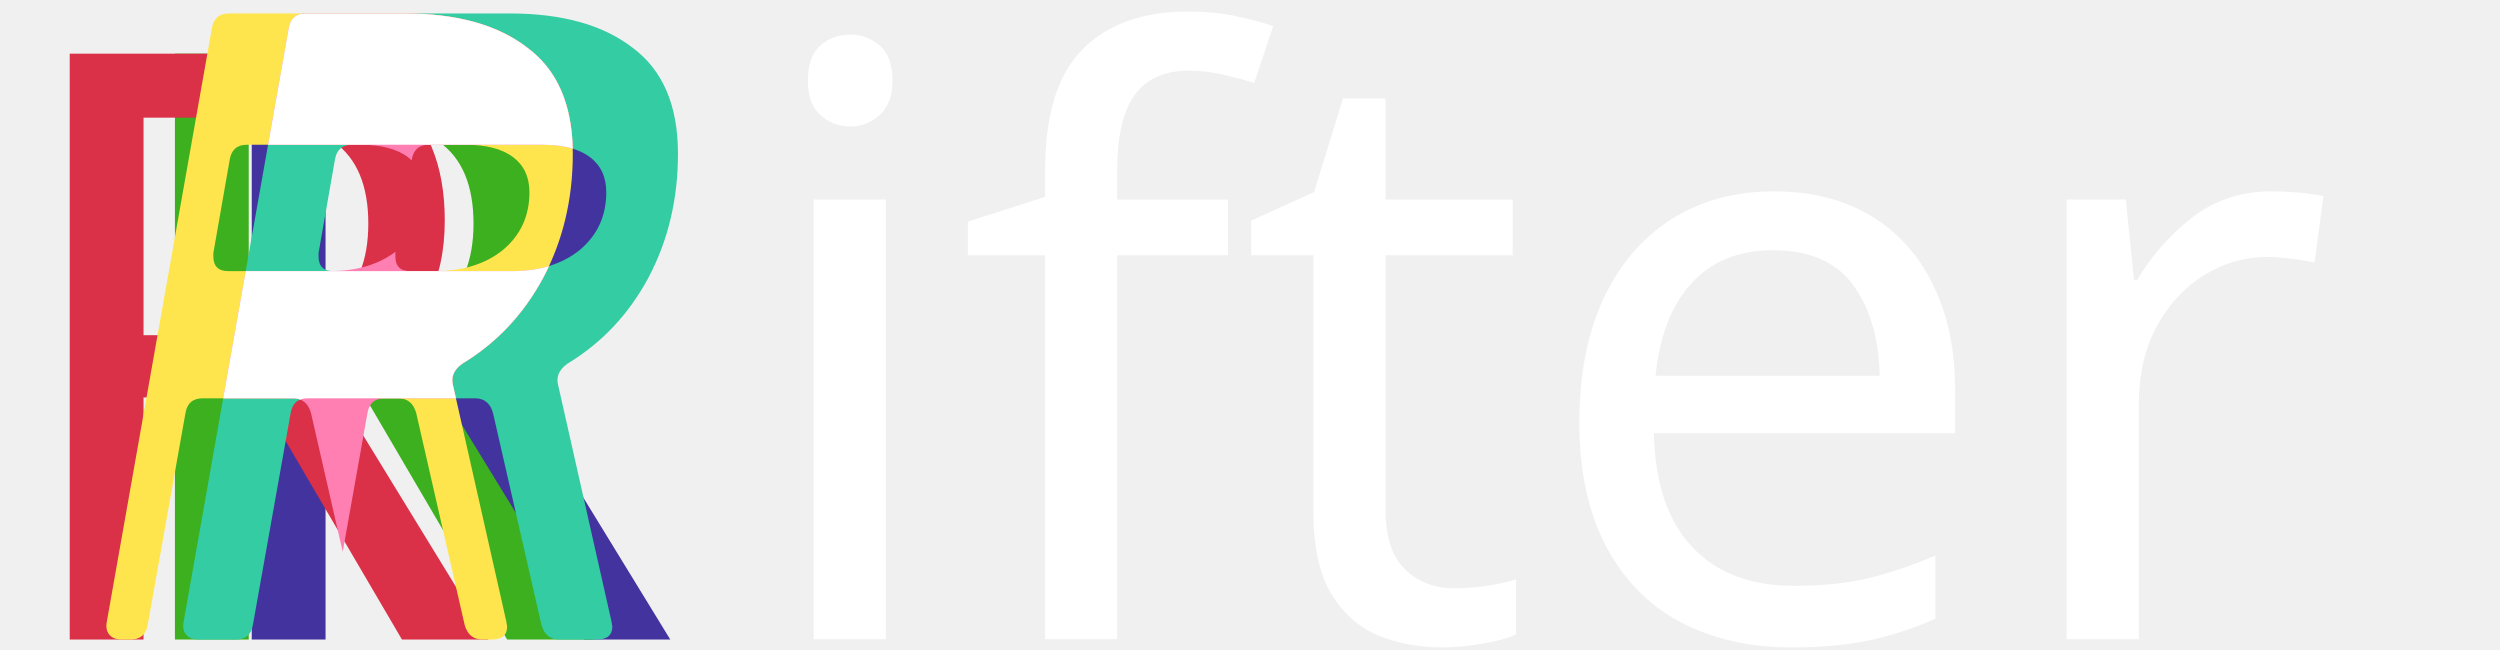
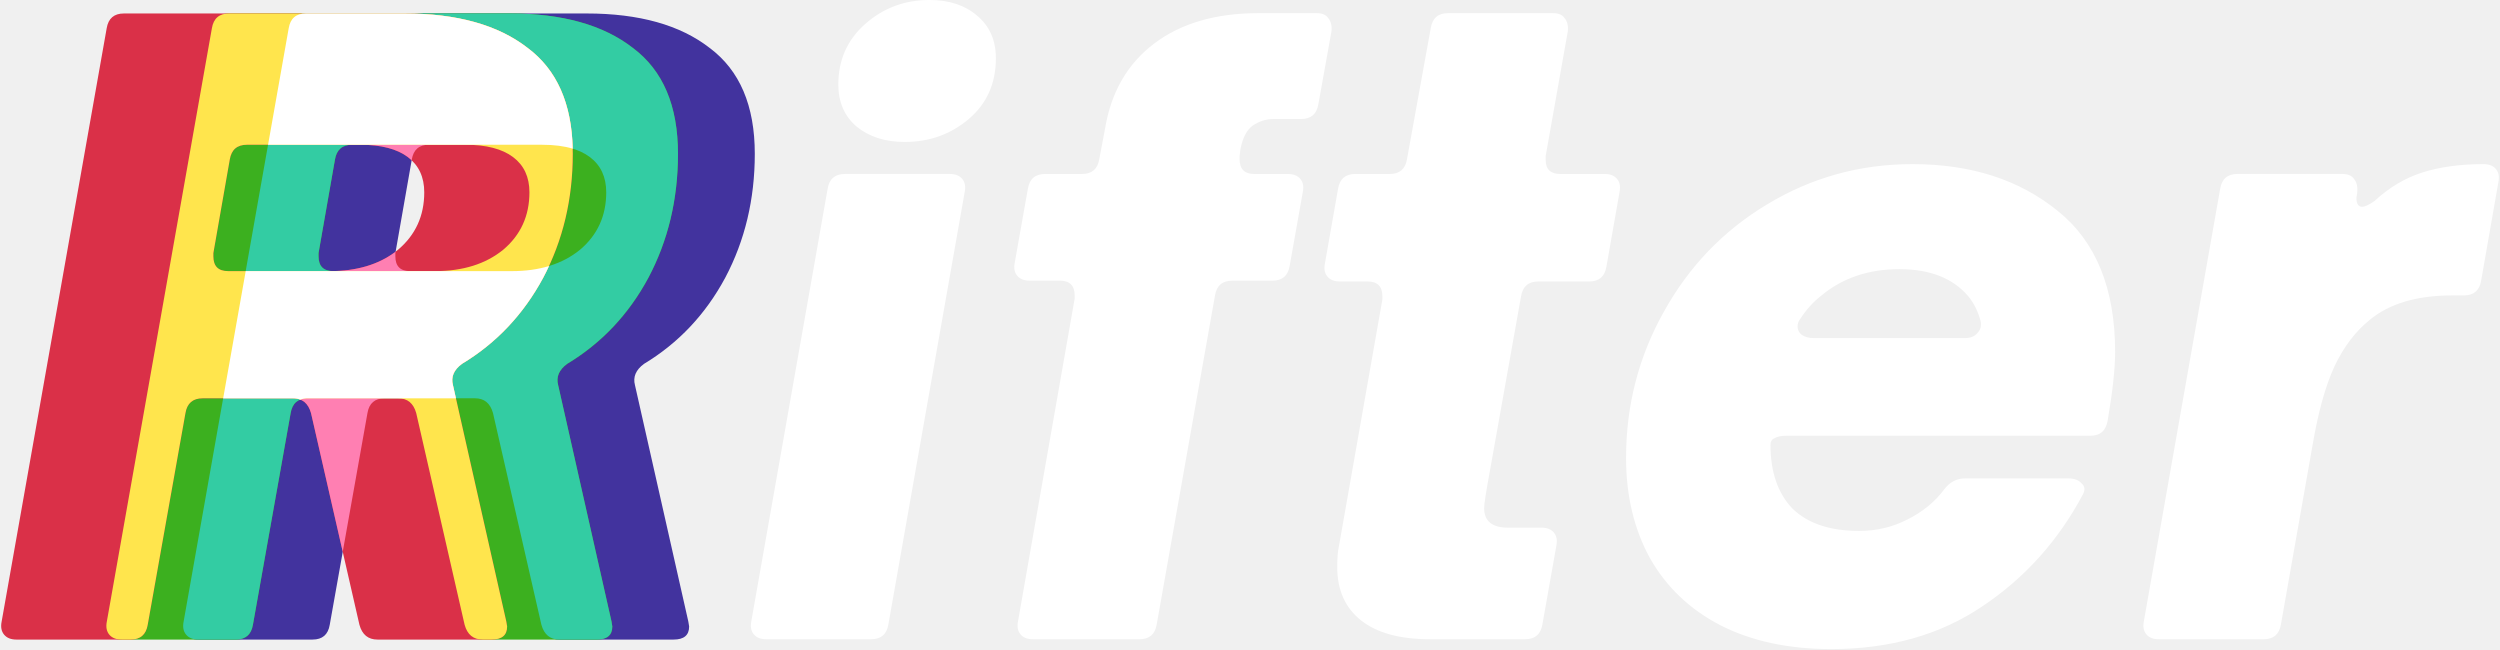
<svg xmlns="http://www.w3.org/2000/svg" width="269.213mm" height="69.897mm" viewBox="0 0 269.213 69.897" version="1.1" id="svg1">
  <defs id="defs1">
    <rect x="138.5" y="993.5" width="210" height="116" id="rect244" />
    <rect x="138.5" y="993.5" width="210" height="116" id="rect245" />
    <rect x="138.5" y="993.5" width="210" height="116" id="rect246" />
    <rect x="138.5" y="993.5" width="210" height="116" id="rect247" />
    <rect x="138.5" y="993.5" width="210" height="116" id="rect6" />
    <rect x="138.5" y="993.5" width="210" height="116" id="rect7" />
-     <rect x="138.5" y="993.5" width="210" height="116" id="rect8" />
-     <rect x="138.5" y="993.5" width="210" height="116" id="rect9" />
-     <rect x="138.5" y="993.5" width="210" height="116" id="rect10" />
-     <rect x="138.5" y="993.5" width="210" height="116" id="rect11" />
-     <rect x="138.5" y="993.5" width="210" height="116" id="rect12" />
-     <rect x="138.5" y="993.5" width="210" height="116" id="rect13" />
-     <rect x="138.5" y="993.5" width="210" height="116" id="rect15" />
-     <rect x="138.5" y="993.5" width="210" height="116" id="rect16" />
-     <rect x="138.5" y="993.5" width="210" height="116" id="rect17" />
  </defs>
  <g id="layer1" transform="translate(-1.6212428e-7,58.96609)">
-     <text xml:space="preserve" transform="matrix(1.656844,0,0,1.656844,-149.3611,-1718.685)" id="text238" style="font-style:normal;font-variant:normal;font-weight:normal;font-stretch:normal;font-size:53.333px;line-height:1.25;font-family:'Open Sauce Two';-inkscape-font-specification:'Open Sauce Two';letter-spacing:0px;word-spacing:0px;white-space:pre;shape-inside:url(#rect244);display:inline;fill:#ffffff;stroke-width:0;stroke-dasharray:none">
-       <tspan x="138.5" y="1043.282" id="tspan5">ifter</tspan>
-     </text>
-     <text xml:space="preserve" transform="matrix(1.656844,0,0,1.656844,-210.9326,-1718.649)" id="text239" style="font-style:normal;font-variant:normal;font-weight:normal;font-stretch:normal;font-size:53.333px;line-height:1.25;font-family:'Open Sauce Two';-inkscape-font-specification:'Open Sauce Two';letter-spacing:0px;word-spacing:0px;white-space:pre;shape-inside:url(#rect245);display:inline;fill:#42339e;fill-opacity:1;stroke-width:0;stroke-dasharray:none">
-       <tspan x="138.5" y="1043.282" id="tspan6">R</tspan>
-     </text>
-     <text xml:space="preserve" transform="matrix(1.656844,0,0,1.656844,-219.2044,-1718.649)" id="text241" style="font-style:normal;font-variant:normal;font-weight:normal;font-stretch:normal;font-size:53.333px;line-height:1.25;font-family:'Open Sauce Two';-inkscape-font-specification:'Open Sauce Two';letter-spacing:0px;word-spacing:0px;white-space:pre;shape-inside:url(#rect247);display:inline;fill:#3cb01f;fill-opacity:1;stroke-width:0;stroke-dasharray:none">
-       <tspan x="138.5" y="1043.282" id="tspan7">R</tspan>
-     </text>
-     <text xml:space="preserve" transform="matrix(1.656844,0,0,1.656844,-230.5332,-1718.649)" id="text240" style="font-style:normal;font-variant:normal;font-weight:normal;font-stretch:normal;font-size:53.333px;line-height:1.25;font-family:'Open Sauce Two';-inkscape-font-specification:'Open Sauce Two';letter-spacing:0px;word-spacing:0px;white-space:pre;shape-inside:url(#rect246);display:inline;fill:#da3048;fill-opacity:1;stroke-width:0;stroke-dasharray:none">
-       <tspan x="138.5" y="1043.282" id="tspan8">R</tspan>
-     </text>
-     <path id="text5" style="font-style:normal;font-variant:normal;font-weight:normal;font-stretch:normal;font-size:53.333px;line-height:1.25;font-family:'Open Sauce Two';-inkscape-font-specification:'Open Sauce Two';letter-spacing:0px;word-spacing:0px;white-space:pre;shape-inside:url(#rect8);display:inline;fill:#33cca3;fill-opacity:1;stroke-width:0;stroke-dasharray:none" d="m 147.193,1002.588 c -0.64,0 -1.013,0.32 -1.12,0.96 l -6.826,38.56 c -0.071,0.356 -0.018,0.64 0.16,0.853 0.178,0.213 0.444,0.32 0.8,0.32 h 2.421 c 0.64,0 1.013,-0.32 1.12,-0.96 l 2.453,-13.76 c 0.107,-0.64 0.48,-0.96 1.12,-0.96 h 4.993 0.874 4.992 c 0.604,0 0.996,0.32 1.173,0.96 l 3.147,13.76 c 0.178,0.64 0.569,0.96 1.173,0.96 h 2.421 c 0.676,0 1.013,-0.284 1.013,-0.853 l -0.053,-0.32 -3.467,-15.36 c -0.142,-0.533 0.053,-0.996 0.587,-1.387 2.24,-1.351 4,-3.218 5.28,-5.6 1.28,-2.418 1.92,-5.102 1.92,-8.053 0,-3.129 -0.978,-5.422 -2.933,-6.88 -1.92,-1.493 -4.587,-2.24 -8,-2.24 z m 3.008,8.533 h 4.993 2.367 4.993 c 1.351,0 2.382,0.267 3.093,0.8 0.711,0.533 1.067,1.298 1.067,2.293 0,1.529 -0.569,2.773 -1.707,3.733 -1.138,0.924 -2.613,1.387 -4.427,1.387 h -4.993 -1.621 -4.993 c -0.64,0 -0.96,-0.32 -0.96,-0.96 v -0.213 l 1.067,-6.08 c 0.107,-0.64 0.48,-0.96 1.12,-0.96 z" transform="matrix(1.656844,0,0,1.656844,-210.9326,-1718.649)" />
-     <path id="text9" style="font-style:normal;font-variant:normal;font-weight:normal;font-stretch:normal;font-size:53.333px;line-height:1.25;font-family:'Open Sauce Two';-inkscape-font-specification:'Open Sauce Two';letter-spacing:0px;word-spacing:0px;white-space:pre;shape-inside:url(#rect10);display:inline;fill:#ffe54d;fill-opacity:1;stroke-width:0;stroke-dasharray:none" d="m 154.031,1002.588 c -0.64,0 -1.013,0.32 -1.12,0.96 l -6.826,38.56 c -0.071,0.356 -0.018,0.64 0.16,0.853 0.178,0.213 0.444,0.32 0.8,0.32 h 0.576 c 0.64,0 1.013,-0.32 1.12,-0.96 l 2.453,-13.76 c 0.107,-0.64 0.48,-0.96 1.12,-0.96 h 5.867 c 0.177,0 0.336,0.028 0.477,0.083 0.142,-0.055 0.307,-0.083 0.494,-0.083 h 5.867 c 0.604,0 0.995,0.32 1.173,0.96 l 3.147,13.76 c 0.178,0.64 0.569,0.96 1.173,0.96 h 0.576 c 0.676,0 1.013,-0.284 1.013,-0.853 l -0.053,-0.32 -3.467,-15.36 c -0.142,-0.533 0.053,-0.996 0.587,-1.387 2.24,-1.351 4,-3.218 5.28,-5.6 1.28,-2.418 1.92,-5.102 1.92,-8.053 0,-3.129 -0.978,-5.422 -2.933,-6.88 -1.92,-1.493 -4.587,-2.24 -8,-2.24 z m 1.162,8.533 h 6.838 0.522 6.837 c 1.351,0 2.382,0.267 3.093,0.8 0.711,0.533 1.067,1.298 1.067,2.293 0,1.529 -0.569,2.773 -1.707,3.733 -1.138,0.924 -2.613,1.387 -4.427,1.387 h -6.613 c -0.022,0 -0.045,-5e-4 -0.066,0 -0.052,7e-4 -0.105,0 -0.158,0 h -6.613 c -0.64,0 -0.96,-0.32 -0.96,-0.96 v -0.213 l 1.067,-6.08 c 0.107,-0.64 0.48,-0.96 1.12,-0.96 z" transform="matrix(1.656844,0,0,1.656844,-230.5332,-1718.649)" />
-     <path id="text11" style="font-style:normal;font-variant:normal;font-weight:normal;font-stretch:normal;font-size:53.333px;line-height:1.25;font-family:'Open Sauce Two';-inkscape-font-specification:'Open Sauce Two';letter-spacing:0px;word-spacing:0px;white-space:pre;shape-inside:url(#rect12);display:inline;fill:#ff7fb2;fill-opacity:1;stroke-width:0;stroke-dasharray:none" d="m 159.023,1002.588 c -0.64,0 -1.013,0.32 -1.12,0.96 l -1.341,7.573 h 5.991 c 1.351,0 2.382,0.267 3.093,0.8 0.088,0.066 0.171,0.136 0.248,0.209 l 0.009,-0.049 c 0.107,-0.64 0.48,-0.96 1.12,-0.96 h 7.36 c 0.761,0 1.421,0.085 1.98,0.254 -0.067,-2.959 -1.044,-5.142 -2.93,-6.547 -1.92,-1.493 -4.587,-2.24 -8,-2.24 z m 5.83,15.48 c -1.116,0.844 -2.54,1.266 -4.273,1.266 h -5.472 l -1.463,8.267 h 4.535 c 0.604,0 0.996,0.32 1.173,0.96 l 2.062,9.018 1.608,-9.018 c 0.107,-0.64 0.48,-0.96 1.12,-0.96 h 4.629 l -0.193,-0.853 c -0.142,-0.533 0.053,-0.996 0.587,-1.387 2.24,-1.351 4,-3.218 5.28,-5.6 0.132,-0.249 0.257,-0.502 0.376,-0.757 -0.724,0.22 -1.528,0.33 -2.412,0.33 h -6.613 c -0.64,0 -0.96,-0.32 -0.96,-0.96 v -0.213 z" transform="matrix(1.656844,0,0,1.656844,-230.5332,-1718.649)" />
-     <path id="text13" style="font-style:normal;font-variant:normal;font-weight:normal;font-stretch:normal;font-size:53.333px;line-height:1.25;font-family:'Open Sauce Two';-inkscape-font-specification:'Open Sauce Two';letter-spacing:0px;word-spacing:0px;white-space:pre;shape-inside:url(#rect15);display:inline;fill:#ffffff;fill-opacity:1;stroke-width:0;stroke-dasharray:none" d="M 159.023 1002.588 C 158.383 1002.588 158.01 1002.908 157.903 1003.548 L 156.563 1011.122 L 162.031 1011.122 L 162.553 1011.122 L 169.391 1011.122 L 174.383 1011.122 C 175.145 1011.122 175.805 1011.206 176.363 1011.376 C 176.296 1008.417 175.319 1006.234 173.433 1004.828 C 171.513 1003.335 168.846 1002.588 165.433 1002.588 L 159.023 1002.588 z M 174.822 1019.005 C 174.098 1019.225 173.294 1019.335 172.41 1019.335 L 167.417 1019.335 L 160.804 1019.335 C 160.782 1019.335 160.76 1019.335 160.738 1019.334 C 160.685 1019.335 160.633 1019.335 160.58 1019.335 L 155.108 1019.335 L 153.645 1027.602 L 158.18 1027.602 C 158.357 1027.602 158.516 1027.629 158.657 1027.684 C 158.798 1027.629 158.963 1027.602 159.151 1027.602 L 165.018 1027.602 L 168.773 1027.602 L 168.58 1026.748 C 168.438 1026.215 168.633 1025.753 169.167 1025.362 C 171.407 1024.011 173.167 1022.144 174.447 1019.762 C 174.579 1019.512 174.704 1019.26 174.822 1019.005 z " transform="matrix(1.656844,0,0,1.656844,-230.5332,-1718.649)" />
+     <path d="m 147.887,1042.322 q -0.16,0.96 -1.12,0.96 H 139.94 q -0.533,0 -0.8,-0.32 -0.267,-0.32 -0.16,-0.853 l 4.96,-28.107 q 0.16,-0.96 1.12,-0.96 h 6.827 q 0.533,0 0.8,0.32 0.267,0.32 0.16,0.853 z m 1.067,-31.36 q -1.92,0 -3.147,-1.013 -1.173,-1.013 -1.173,-2.72 0,-2.4 1.76,-3.947 1.76,-1.547 4.16,-1.547 1.92,0 3.093,1.013 1.227,1.013 1.227,2.773 0,2.453 -1.76,3.947 -1.76,1.493 -4.16,1.493 z m 16.373,31.36 q -0.16,0.96 -1.12,0.96 h -6.933 q -0.533,0 -0.8,-0.32 -0.267,-0.32 -0.16,-0.853 l 3.68,-20.96 v -0.213 q 0,-0.96 -0.96,-0.96 h -1.973 q -0.533,0 -0.8,-0.32 -0.267,-0.32 -0.16,-0.853 l 0.853,-4.8 q 0.16,-0.96 1.12,-0.96 h 2.4 q 0.96,0 1.12,-0.96 l 0.373,-1.973 q 0.587,-3.573 3.2,-5.547 2.613,-1.973 6.773,-1.973 h 3.787 q 0.533,0 0.747,0.32 0.267,0.32 0.213,0.853 l -0.853,4.747 q -0.16,0.96 -1.12,0.96 h -1.813 q -0.693,0 -1.333,0.427 -0.587,0.427 -0.8,1.547 l -0.053,0.427 v 0.213 q 0,0.96 0.96,0.96 h 2.187 q 0.533,0 0.8,0.32 0.267,0.32 0.16,0.853 l -0.853,4.8 q -0.16,0.96 -1.12,0.96 h -2.613 q -0.96,0 -1.12,0.96 z m 25.067,0 q -0.16,0.96 -1.12,0.96 h -6.187 q -2.933,0 -4.48,-1.227 -1.547,-1.227 -1.547,-3.467 0,-0.853 0.107,-1.333 l 2.827,-16.053 v -0.213 q 0,-0.96 -0.96,-0.96 h -1.813 q -0.533,0 -0.8,-0.32 -0.267,-0.32 -0.16,-0.853 l 0.853,-4.853 q 0.16,-0.96 1.12,-0.96 h 2.24 q 0.96,0 1.12,-0.96 l 1.547,-8.533 q 0.16,-0.96 1.12,-0.96 h 6.827 q 0.533,0 0.747,0.32 0.267,0.32 0.213,0.853 l -1.44,8.107 v 0.267 q 0,0.907 0.96,0.907 h 2.88 q 0.533,0 0.8,0.32 0.267,0.32 0.16,0.853 l -0.853,4.853 q -0.16,0.96 -1.12,0.96 h -3.307 q -0.96,0 -1.12,0.96 l -2.027,11.36 q -0.373,2.027 -0.373,2.4 0,1.28 1.547,1.28 h 2.187 q 0.533,0 0.8,0.32 0.267,0.32 0.16,0.853 z m 18.773,1.6 q -4.16,0 -7.2,-1.547 -2.987,-1.547 -4.587,-4.373 -1.547,-2.827 -1.547,-6.507 0,-5.12 2.453,-9.493 2.453,-4.427 6.72,-6.987 4.32,-2.613 9.44,-2.613 5.707,0 9.44,3.04 3.733,2.987 3.733,9.173 0,1.6 -0.48,4.427 -0.16,1.013 -1.12,1.013 h -19.733 q -0.533,0 -0.8,0.16 -0.267,0.107 -0.267,0.427 0,2.667 1.44,4.16 1.493,1.44 4.32,1.44 1.707,0 3.147,-0.747 1.493,-0.747 2.4,-1.973 0.533,-0.693 1.333,-0.693 h 6.72 q 0.587,0 0.853,0.32 0.32,0.267 0.107,0.693 -2.4,4.533 -6.56,7.307 -4.107,2.773 -9.813,2.773 z m 8.693,-20.213 q 0.533,0 0.8,-0.32 0.32,-0.32 0.213,-0.8 -0.267,-0.96 -0.8,-1.6 -1.493,-1.76 -4.48,-1.76 -3.04,0 -5.12,1.76 -0.747,0.587 -1.333,1.493 -0.16,0.213 -0.16,0.48 0,0.32 0.267,0.533 0.32,0.213 0.747,0.213 z m 12.587,19.573 q -0.533,0 -0.8,-0.32 -0.267,-0.32 -0.16,-0.853 l 4.96,-28.107 q 0.16,-0.96 1.12,-0.96 h 6.827 q 0.533,0 0.747,0.32 0.267,0.32 0.213,0.853 v 0.053 l -0.053,0.32 q 0,0.587 0.373,0.587 0.267,0 0.8,-0.373 1.44,-1.333 3.147,-1.867 1.707,-0.533 3.947,-0.533 0.533,0 0.8,0.32 0.267,0.32 0.16,0.853 l -1.12,6.4 q -0.16,0.96 -1.12,0.96 h -0.747 q -3.467,0 -5.387,1.6 -1.387,1.12 -2.293,3.04 -0.853,1.867 -1.387,4.96 l -2.08,11.787 q -0.16,0.96 -1.12,0.96 z" id="text238" transform="matrix(1.656844,0,0,1.656844,-149.3611,-1718.685)" aria-label="ifter" style="fill:#ffffff" />
+     <path d="m 140.207,1043.282 q -0.533,0 -0.8,-0.32 -0.267,-0.32 -0.16,-0.853 l 6.827,-38.56 q 0.16,-0.96 1.12,-0.96 h 18.24 q 5.12,0 8,2.24 2.933,2.187 2.933,6.88 0,4.427 -1.92,8.053 -1.92,3.573 -5.28,5.6 -0.8,0.587 -0.587,1.387 l 3.467,15.36 0.053,0.32 q 0,0.853 -1.013,0.853 h -7.413 q -0.907,0 -1.173,-0.96 l -3.147,-13.76 q -0.267,-0.96 -1.173,-0.96 h -5.867 q -0.96,0 -1.12,0.96 l -2.453,13.76 q -0.16,0.96 -1.12,0.96 z m 12.8,-25.12 v 0.213 q 0,0.96 0.96,0.96 h 6.613 q 2.72,0 4.427,-1.387 1.707,-1.44 1.707,-3.733 0,-1.493 -1.067,-2.293 -1.067,-0.8 -3.093,-0.8 h -7.36 q -0.96,0 -1.12,0.96 z" id="text239" style="font-size:53.333px;line-height:1.25;font-family:'Open Sauce Two';-inkscape-font-specification:'Open Sauce Two';letter-spacing:0px;word-spacing:0px;white-space:pre;display:inline;fill:#42339e;stroke-width:0" transform="matrix(1.656844,0,0,1.656844,-210.9326,-1718.649)" aria-label="R" />
+     <path d="m 140.207,1043.282 q -0.533,0 -0.8,-0.32 -0.267,-0.32 -0.16,-0.853 l 6.827,-38.56 q 0.16,-0.96 1.12,-0.96 h 18.24 q 5.12,0 8,2.24 2.933,2.187 2.933,6.88 0,4.427 -1.92,8.053 -1.92,3.573 -5.28,5.6 -0.8,0.587 -0.587,1.387 l 3.467,15.36 0.053,0.32 q 0,0.853 -1.013,0.853 h -7.413 q -0.907,0 -1.173,-0.96 l -3.147,-13.76 q -0.267,-0.96 -1.173,-0.96 h -5.867 q -0.96,0 -1.12,0.96 l -2.453,13.76 q -0.16,0.96 -1.12,0.96 z m 12.8,-25.12 v 0.213 q 0,0.96 0.96,0.96 h 6.613 q 2.72,0 4.427,-1.387 1.707,-1.44 1.707,-3.733 0,-1.493 -1.067,-2.293 -1.067,-0.8 -3.093,-0.8 h -7.36 q -0.96,0 -1.12,0.96 z" id="text241" style="font-size:53.333px;line-height:1.25;font-family:'Open Sauce Two';-inkscape-font-specification:'Open Sauce Two';letter-spacing:0px;word-spacing:0px;white-space:pre;display:inline;fill:#3cb01f;stroke-width:0" transform="matrix(1.656844,0,0,1.656844,-219.2044,-1718.649)" aria-label="R" />
+     <path d="m 140.207,1043.282 q -0.533,0 -0.8,-0.32 -0.267,-0.32 -0.16,-0.853 l 6.827,-38.56 q 0.16,-0.96 1.12,-0.96 h 18.24 q 5.12,0 8,2.24 2.933,2.187 2.933,6.88 0,4.427 -1.92,8.053 -1.92,3.573 -5.28,5.6 -0.8,0.587 -0.587,1.387 l 3.467,15.36 0.053,0.32 q 0,0.853 -1.013,0.853 h -7.413 q -0.907,0 -1.173,-0.96 l -3.147,-13.76 q -0.267,-0.96 -1.173,-0.96 h -5.867 q -0.96,0 -1.12,0.96 l -2.453,13.76 q -0.16,0.96 -1.12,0.96 z m 12.8,-25.12 v 0.213 q 0,0.96 0.96,0.96 h 6.613 q 2.72,0 4.427,-1.387 1.707,-1.44 1.707,-3.733 0,-1.493 -1.067,-2.293 -1.067,-0.8 -3.093,-0.8 h -7.36 q -0.96,0 -1.12,0.96 z" id="text240" transform="matrix(1.656844,0,0,1.656844,-230.5332,-1718.649)" aria-label="R" style="display:inline;fill:#da3048" />
+     <path id="text249" style="font-style:normal;font-variant:normal;font-weight:normal;font-stretch:normal;font-size:53.333px;line-height:1.25;font-family:'Open Sauce Two';-inkscape-font-specification:'Open Sauce Two';letter-spacing:0px;word-spacing:0px;white-space:pre;shape-inside:url(#rect250);display:inline;fill:#33cca3;fill-opacity:1;stroke-width:0;stroke-dasharray:none" d="m 32.942,-57.517 c -1.06,0 -1.678,0.529 -1.854,1.589 L 19.775,7.961 c -0.118,0.589 -0.031,1.061 0.266,1.414 0.294,0.353 0.738,0.53 1.327,0.53 h 4.009 c 1.06,0 1.681,-0.532 1.858,-1.592 L 31.298,-14.485 c 0.177,-1.06 0.794,-1.592 1.854,-1.592 h 8.274 1.447 8.271 c 1.001,0 1.65,0.532 1.945,1.592 l 5.213,22.798 c 0.294,1.06 0.943,1.592 1.945,1.592 h 4.009 c 1.119,0 1.679,-0.472 1.679,-1.414 L 65.85,7.961 60.106,-17.491 c -0.235,-0.884 0.087,-1.65 0.971,-2.298 3.711,-2.239 6.629,-5.331 8.75,-9.278 2.121,-4.006 3.181,-8.453 3.181,-13.342 0,-5.184 -1.62,-8.985 -4.861,-11.4 -3.181,-2.474 -7.599,-3.709 -13.255,-3.709 z m 4.983,14.138 h 8.271 3.922 8.271 c 2.239,0 3.948,0.44 5.126,1.323 1.178,0.884 1.767,2.15 1.767,3.799 0,2.533 -0.94,4.597 -2.825,6.187 -1.885,1.532 -4.332,2.298 -7.336,2.298 h -8.271 -2.686 -8.271 c -1.06,0 -1.592,-0.532 -1.592,-1.592 v -0.353 l 1.77,-10.074 c 0.177,-1.06 0.794,-1.589 1.854,-1.589 z" />
+     <path id="text5" style="font-style:normal;font-variant:normal;font-weight:normal;font-stretch:normal;font-size:53.333px;line-height:1.25;font-family:'Open Sauce Two';-inkscape-font-specification:'Open Sauce Two';letter-spacing:0px;word-spacing:0px;white-space:pre;shape-inside:url(#rect6);display:inline;fill:#ff7fb2;fill-opacity:1;stroke-width:0;stroke-dasharray:none" d="m 32.943,-57.516 c -1.06,0 -1.678,0.529 -1.854,1.589 l -2.223,12.549 h 9.928 c 2.239,0 3.944,0.44 5.123,1.323 0.147,0.111 0.285,0.227 0.414,0.349 l 0.013,-0.085 c 0.177,-1.06 0.794,-1.589 1.854,-1.589 h 12.197 c 1.262,0 2.353,0.139 3.278,0.421 -0.112,-4.903 -1.73,-8.518 -4.854,-10.847 -3.181,-2.474 -7.599,-3.712 -13.255,-3.712 z m 9.66,25.649 c -1.849,1.399 -4.209,2.097 -7.08,2.097 h -9.064 l -2.424,13.698 h 7.511 c 1.001,0 1.65,0.529 1.945,1.589 L 36.907,0.457 39.57,-14.484 c 0.177,-1.06 0.797,-1.589 1.857,-1.589 h 7.669 l -0.32,-1.414 c -0.236,-0.884 0.09,-1.65 0.974,-2.298 3.711,-2.239 6.626,-5.334 8.747,-9.281 0.219,-0.413 0.425,-0.83 0.621,-1.252 -1.199,0.364 -2.531,0.547 -3.996,0.547 H 44.165 c -1.06,0 -1.589,-0.529 -1.589,-1.589 v -0.356 z" />
+     <path id="text251" style="font-style:normal;font-variant:normal;font-weight:normal;font-stretch:normal;font-size:53.333px;line-height:1.25;font-family:'Open Sauce Two';-inkscape-font-specification:'Open Sauce Two';letter-spacing:0px;word-spacing:0px;white-space:pre;shape-inside:url(#rect252);display:inline;fill:#ffe54d;fill-opacity:1;stroke-width:0;stroke-dasharray:none" d="m 24.672,-57.516 c -1.06,0 -1.677,0.529 -1.854,1.589 L 11.505,7.962 c -0.118,0.589 -0.029,1.061 0.265,1.414 0.295,0.353 0.738,0.53 1.327,0.53 h 0.955 c 1.06,0 1.677,-0.532 1.854,-1.592 l 4.064,-22.798 c 0.177,-1.06 0.797,-1.592 1.857,-1.592 h 9.718 c 0.294,0 0.557,0.048 0.79,0.139 0.235,-0.091 0.508,-0.139 0.819,-0.139 h 9.721 c 1.001,0 1.65,0.532 1.945,1.592 l 5.213,22.798 c 0.294,1.06 0.943,1.592 1.945,1.592 h 0.955 c 1.119,0 1.676,-0.472 1.676,-1.414 L 54.521,7.962 48.777,-17.489 c -0.235,-0.884 0.087,-1.65 0.971,-2.298 3.711,-2.239 6.629,-5.331 8.75,-9.278 2.121,-4.006 3.181,-8.453 3.181,-13.342 0,-5.184 -1.62,-8.985 -4.861,-11.4 -3.181,-2.474 -7.599,-3.709 -13.255,-3.709 z m 1.925,14.138 h 11.329 0.864 11.329 c 2.239,0 3.948,0.44 5.126,1.323 1.178,0.884 1.767,2.15 1.767,3.799 0,2.533 -0.943,4.597 -2.828,6.187 -1.885,1.532 -4.328,2.298 -7.333,2.298 H 35.895 c -0.038,0 -0.074,0 -0.11,0 -0.087,0.001 -0.174,0 -0.262,0 H 24.565 c -1.06,0 -1.589,-0.532 -1.589,-1.592 v -0.353 l 1.767,-10.074 c 0.177,-1.06 0.794,-1.589 1.854,-1.589 z" />
+     <path id="text253" style="font-style:normal;font-variant:normal;font-weight:normal;font-stretch:normal;font-size:53.333px;line-height:1.25;font-family:'Open Sauce Two';-inkscape-font-specification:'Open Sauce Two';letter-spacing:0px;word-spacing:0px;white-space:pre;shape-inside:url(#rect255);display:inline;fill:#ffffff;fill-opacity:1;stroke-width:0;stroke-dasharray:none" d="m 32.943,-57.516 c -1.06,0 -1.678,0.529 -1.854,1.589 L 28.866,-43.377 h 9.925 7.407 3.922 8.271 c 1.262,0 2.356,0.141 3.281,0.421 -0.112,-4.903 -1.73,-8.521 -4.854,-10.85 -3.181,-2.474 -7.599,-3.709 -13.255,-3.709 z m 26.176,27.199 c -1.199,0.364 -2.531,0.547 -3.996,0.547 h -8.271 -2.686 -8.271 c -0.038,0 -0.074,0 -0.11,0 -0.087,0.001 -0.174,0 -0.262,0 h -9.064 l -2.427,13.695 h 7.514 c 0.294,0 0.557,0.048 0.79,0.139 0.235,-0.091 0.508,-0.139 0.819,-0.139 h 8.275 1.446 6.223 l -0.321,-1.414 c -0.235,-0.884 0.087,-1.65 0.971,-2.298 3.711,-2.239 6.629,-5.331 8.75,-9.278 0.219,-0.413 0.425,-0.83 0.621,-1.252 z" />
  </g>
</svg>
